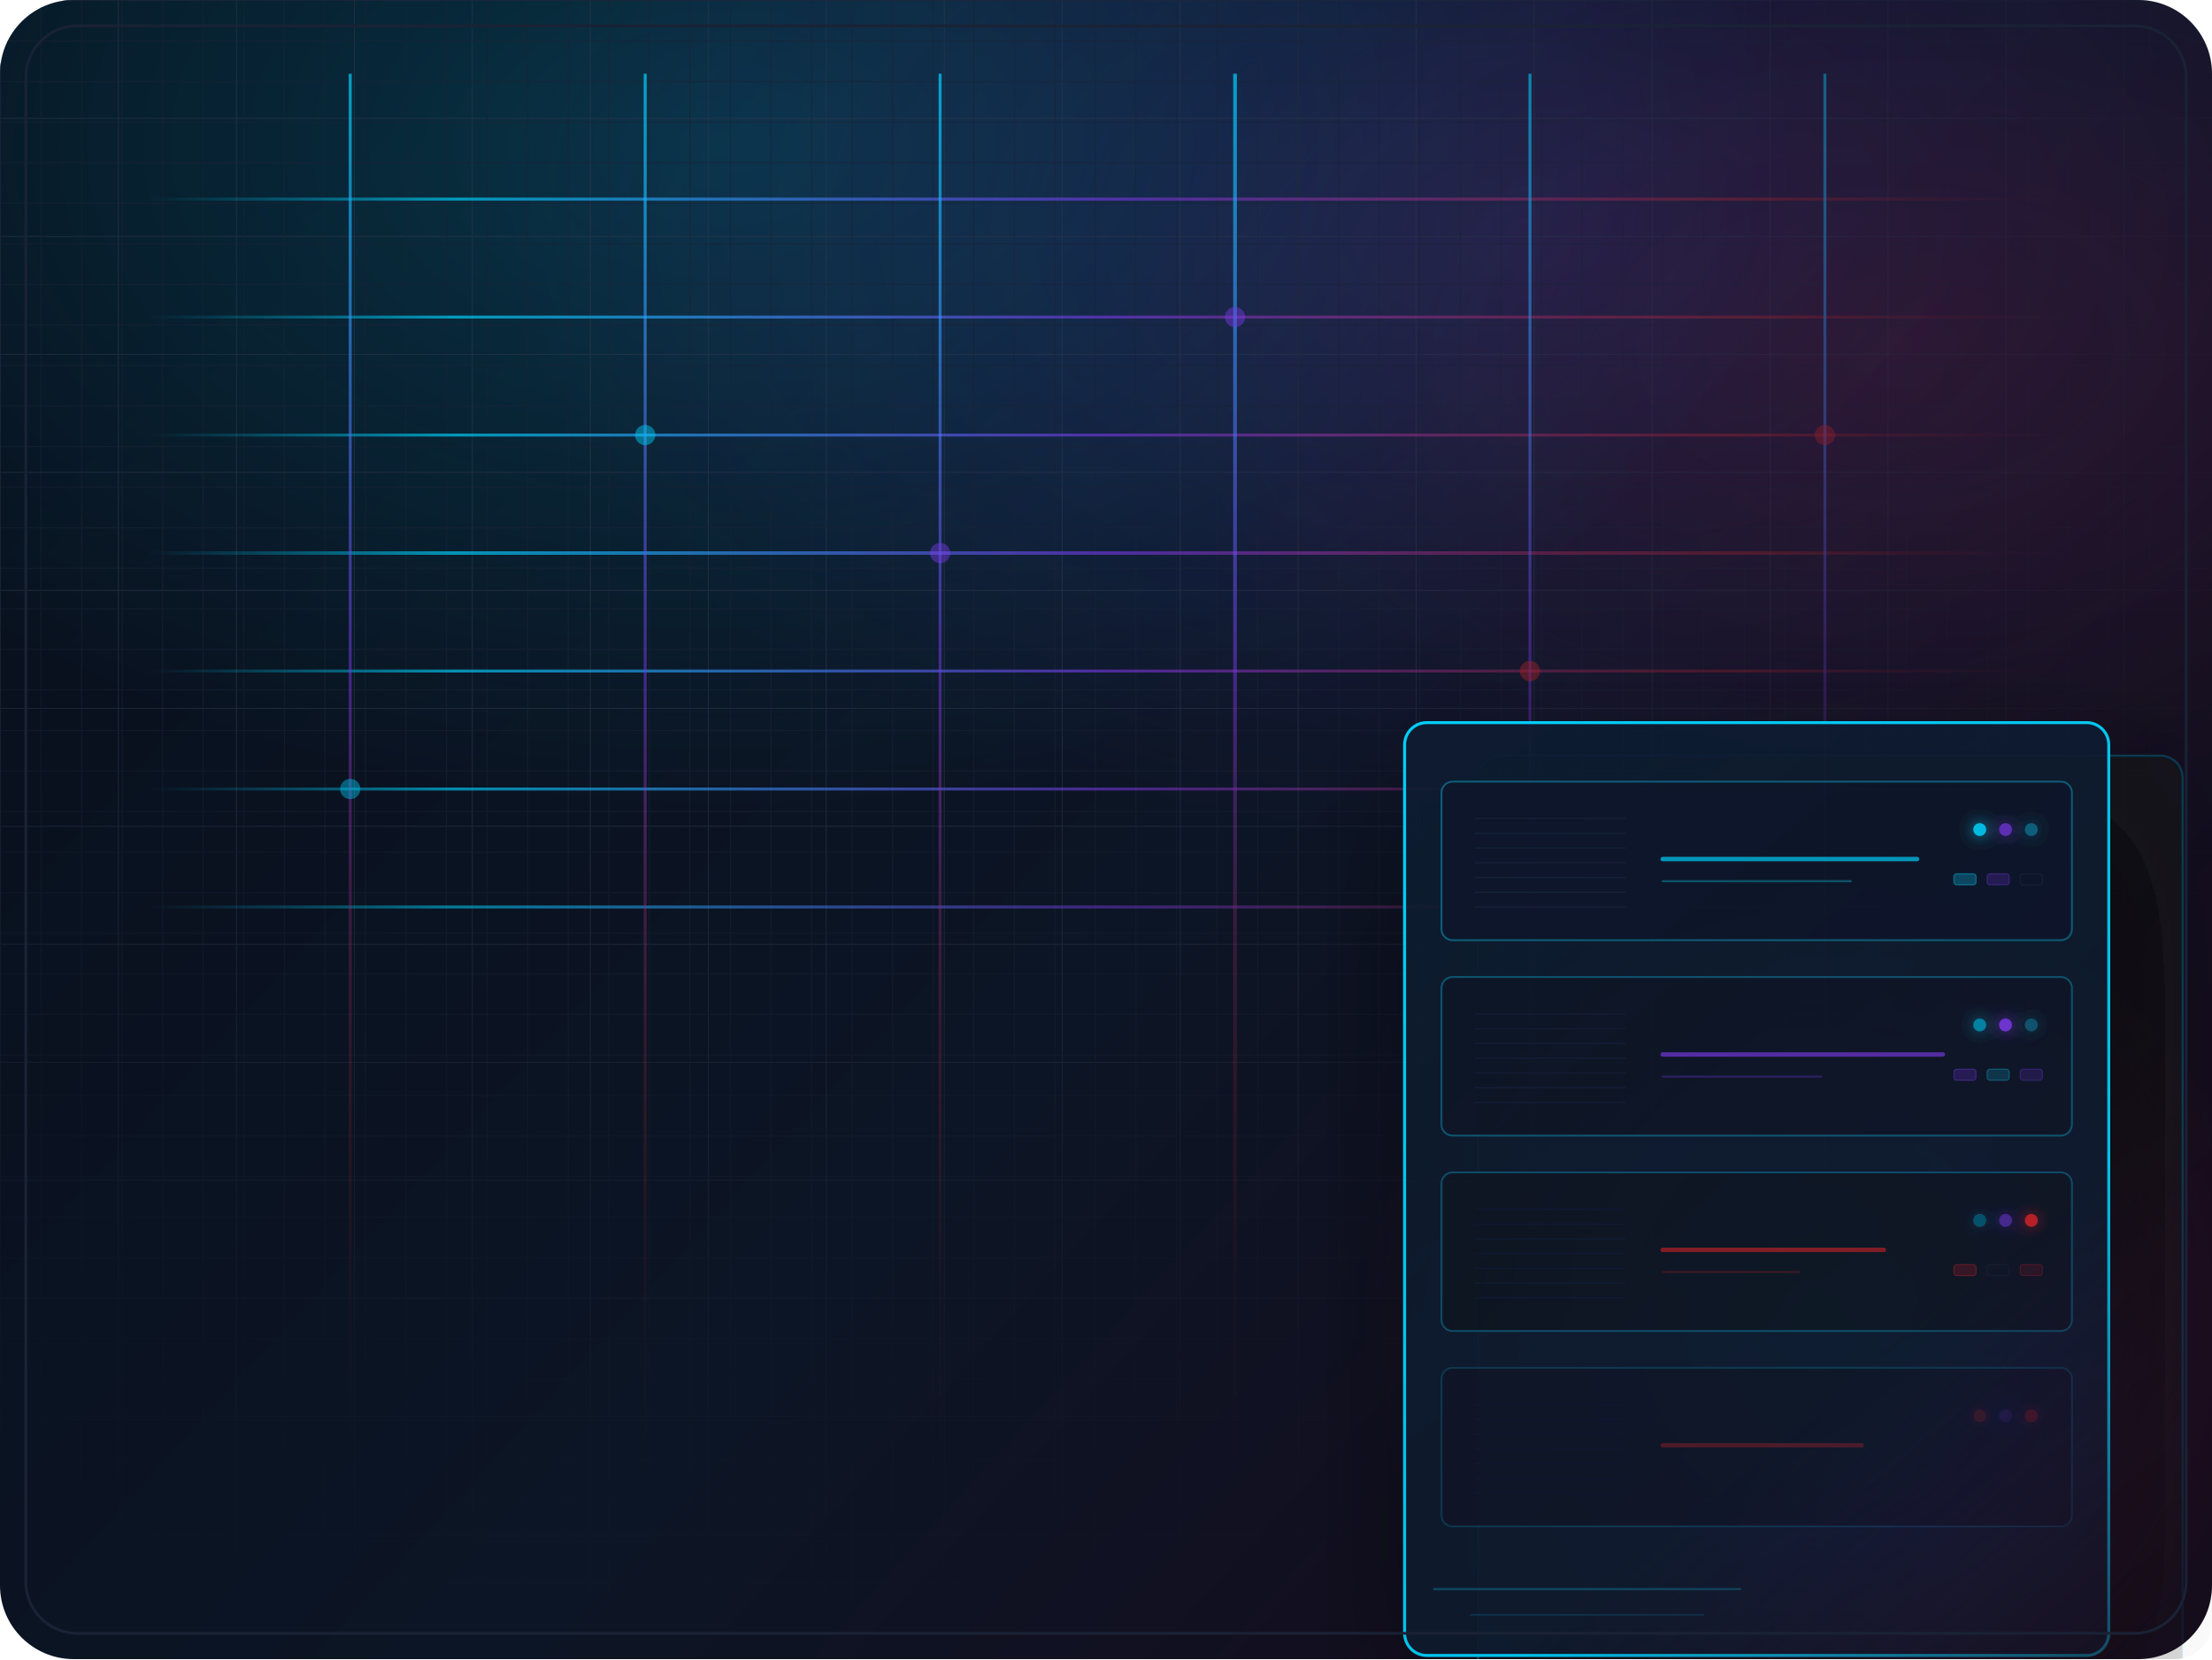
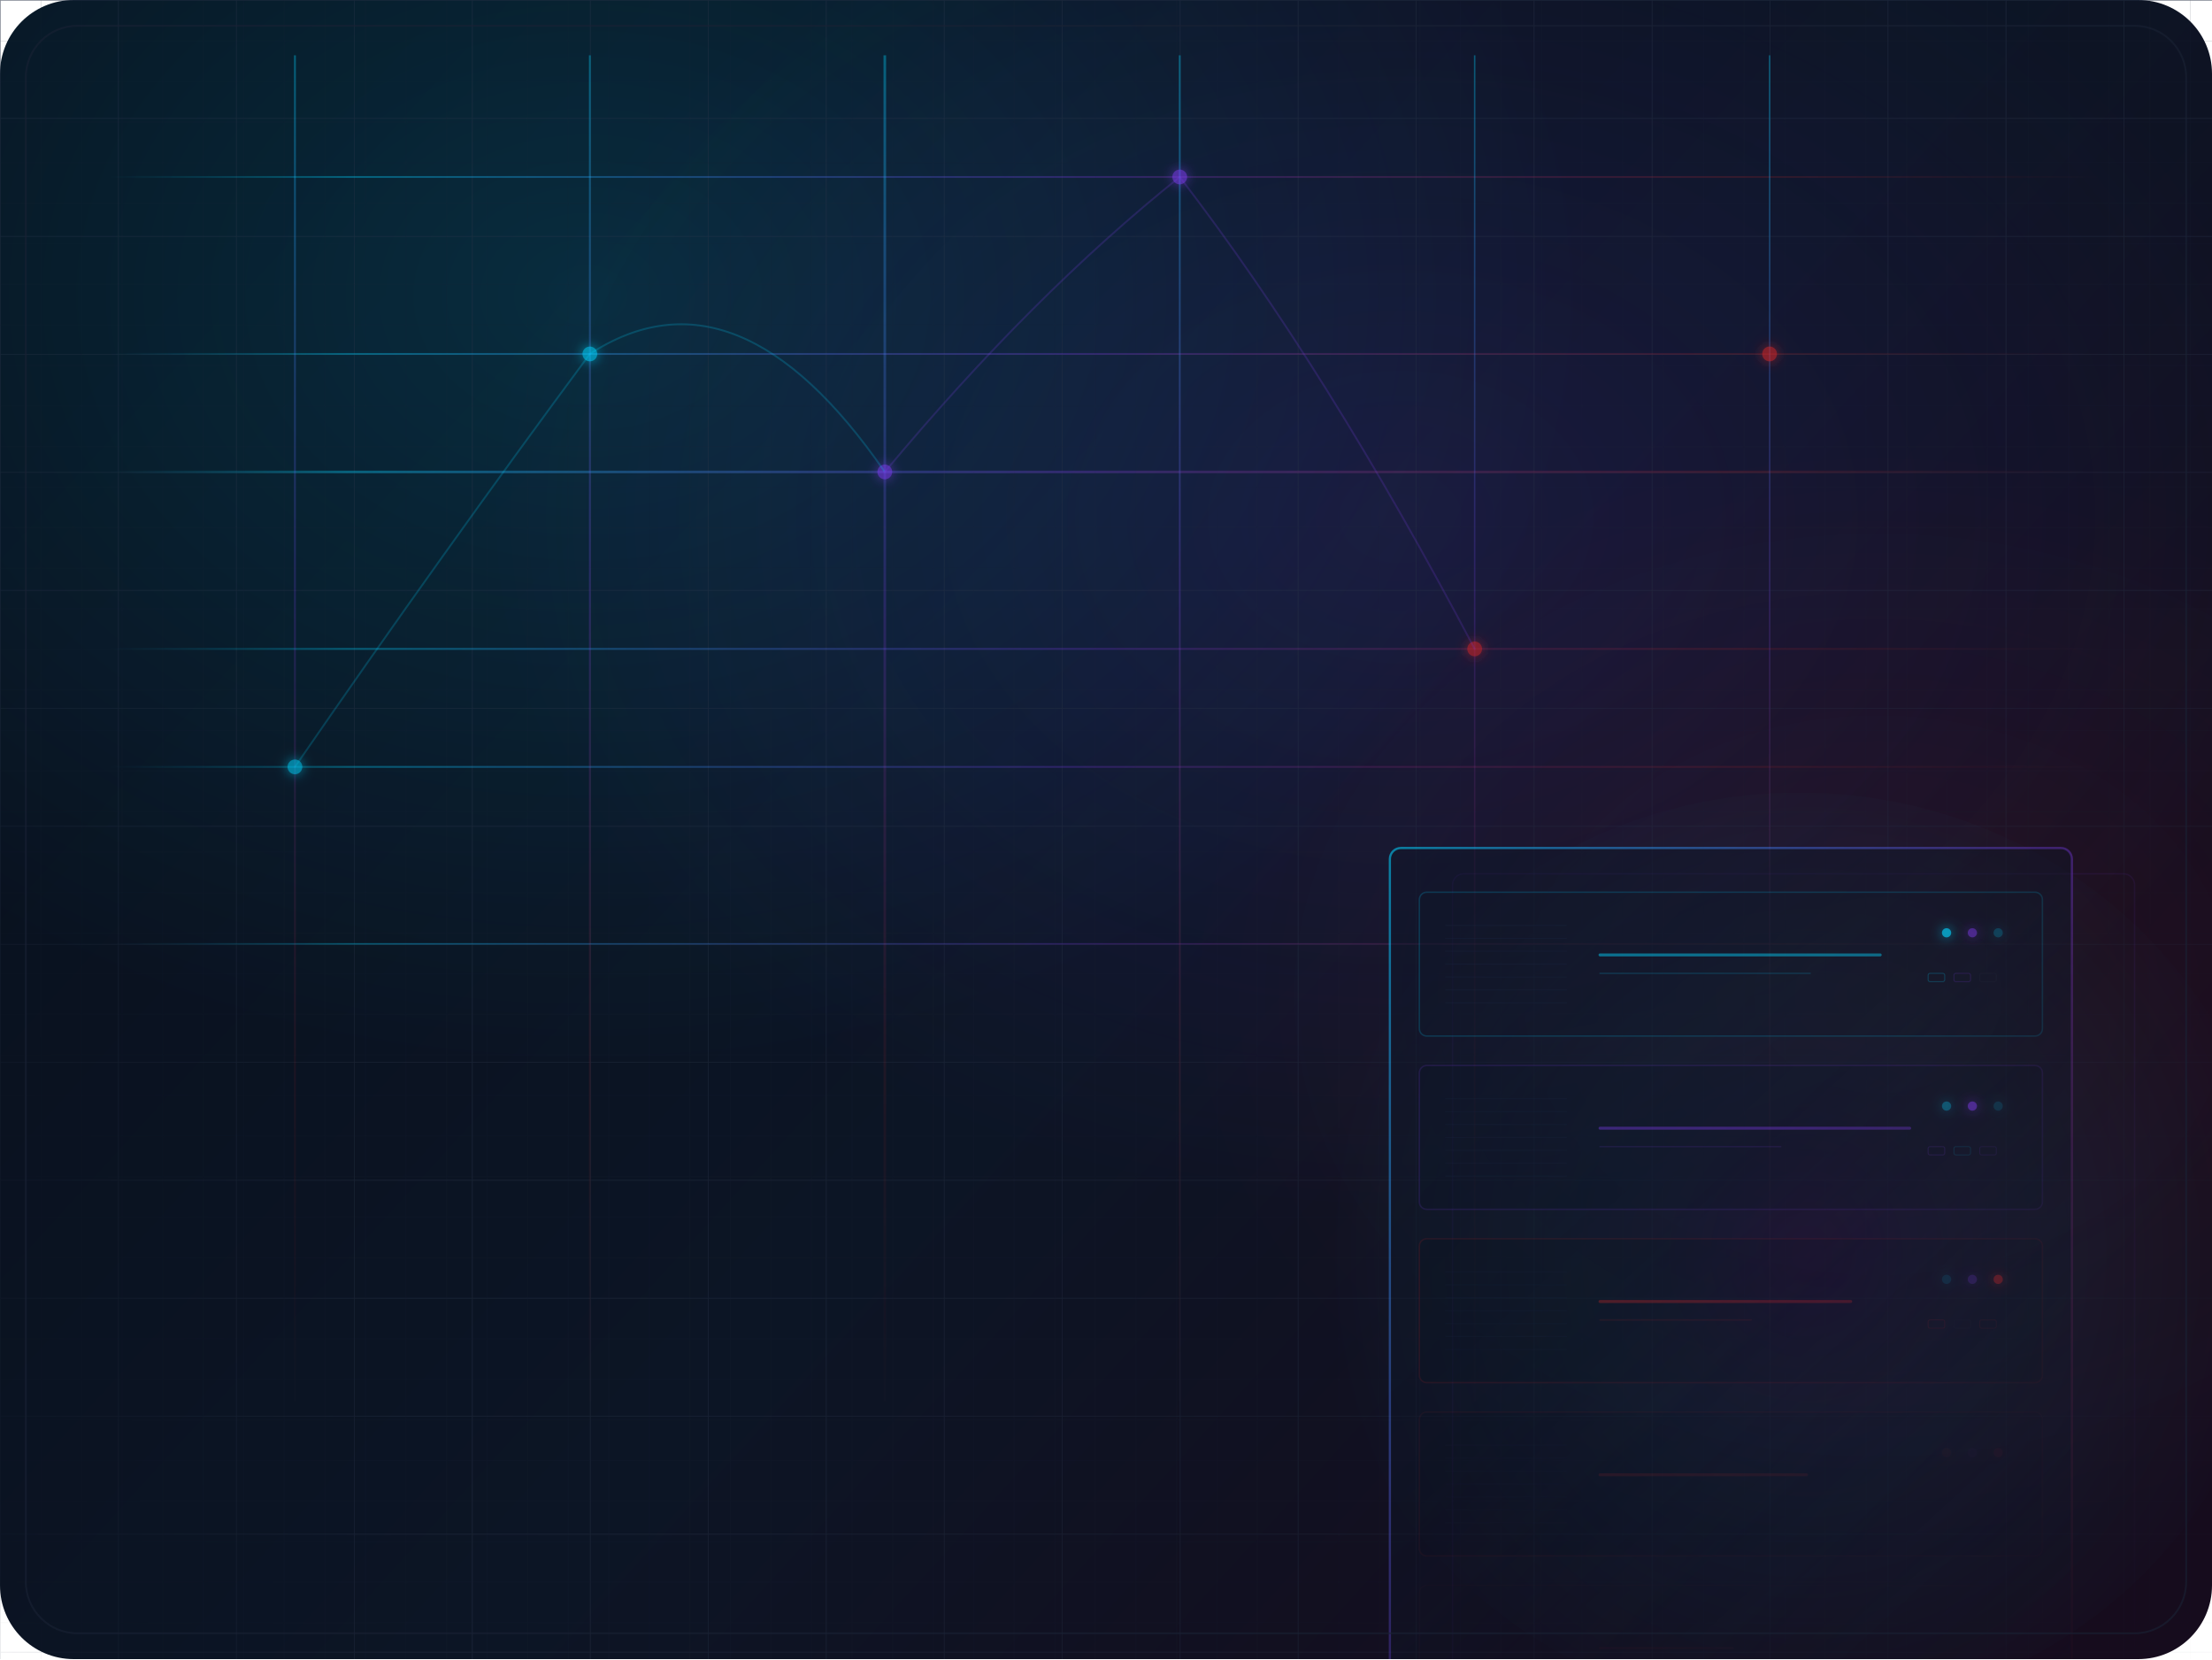
<svg xmlns="http://www.w3.org/2000/svg" width="1200" height="900" viewBox="0 0 1200 900" fill="none">
  <defs>
    <linearGradient id="bg" x1="148" y1="44" x2="1032" y2="850" gradientUnits="userSpaceOnUse">
      <stop offset="0%" stop-color="#08101D" />
      <stop offset="55%" stop-color="#0C1525" />
      <stop offset="100%" stop-color="#160C1D" />
    </linearGradient>
-     <radialGradient id="cyanGlow" cx="0" cy="0" r="1" gradientUnits="userSpaceOnUse" gradientTransform="translate(394 80) rotate(90) scale(360 580)">
-       <stop offset="0%" stop-color="#00D4FF" stop-opacity="0.18" />
+     <radialGradient id="cyanGlow" cx="0" cy="0" r="1" gradientUnits="userSpaceOnUse" gradientTransform="translate(320 160) rotate(90) scale(420 540)">
+       <stop offset="0%" stop-color="#00D4FF" stop-opacity="0.14" />
      <stop offset="100%" stop-color="#00D4FF" stop-opacity="0" />
    </radialGradient>
-     <radialGradient id="violetGlow" cx="0" cy="0" r="1" gradientUnits="userSpaceOnUse" gradientTransform="translate(826 122) rotate(90) scale(340 560)">
-       <stop offset="0%" stop-color="#7C3AED" stop-opacity="0.16" />
+     <radialGradient id="violetGlow" cx="0" cy="0" r="1" gradientUnits="userSpaceOnUse" gradientTransform="translate(760 280) rotate(90) scale(380 500)">
+       <stop offset="0%" stop-color="#7C3AED" stop-opacity="0.12" />
      <stop offset="100%" stop-color="#7C3AED" stop-opacity="0" />
    </radialGradient>
-     <radialGradient id="redGlow" cx="0" cy="0" r="1" gradientUnits="userSpaceOnUse" gradientTransform="translate(1032 190) rotate(90) scale(260 420)">
-       <stop offset="0%" stop-color="#DC2626" stop-opacity="0.10" />
+     <radialGradient id="redGlow" cx="0" cy="0" r="1" gradientUnits="userSpaceOnUse" gradientTransform="translate(1020 540) rotate(90) scale(300 380)">
+       <stop offset="0%" stop-color="#DC2626" stop-opacity="0.08" />
      <stop offset="100%" stop-color="#DC2626" stop-opacity="0" />
    </radialGradient>
    <pattern id="majorGrid" width="64" height="64" patternUnits="userSpaceOnUse">
-       <path d="M64 0H0V64" stroke="#2A3548" stroke-opacity="0.72" stroke-width="1" />
+       <path d="M64 0H0V64" stroke="#2A3548" stroke-opacity="0.55" stroke-width="0.8" />
    </pattern>
    <pattern id="minorGrid" width="22" height="22" patternUnits="userSpaceOnUse">
-       <path d="M22 0H0V22" stroke="#1A2235" stroke-opacity="0.78" stroke-width="1" />
+       <path d="M22 0H0V22" stroke="#1A2235" stroke-opacity="0.4" stroke-width="0.5" />
    </pattern>
-     <radialGradient id="gridFade" cx="0.32" cy="0.18" r="0.82" gradientUnits="objectBoundingBox">
-       <stop offset="0%" stop-color="#FFFFFF" />
-       <stop offset="38%" stop-color="#FFFFFF" stop-opacity="0.92" />
-       <stop offset="62%" stop-color="#FFFFFF" stop-opacity="0.55" />
-       <stop offset="80%" stop-color="#FFFFFF" stop-opacity="0.18" />
-       <stop offset="100%" stop-color="#FFFFFF" stop-opacity="0" />
-     </radialGradient>
+     <linearGradient id="gridFadeV" x1="0" y1="0" x2="0" y2="900" gradientUnits="userSpaceOnUse">
+       <stop offset="0%" stop-color="white" />
+       <stop offset="35%" stop-color="white" stop-opacity="0.85" />
+       <stop offset="55%" stop-color="white" stop-opacity="0.45" />
+       <stop offset="72%" stop-color="white" stop-opacity="0.12" />
+       <stop offset="100%" stop-color="white" stop-opacity="0" />
+     </linearGradient>
+     <linearGradient id="gridFadeH" x1="0" y1="0" x2="1200" y2="0" gradientUnits="userSpaceOnUse">
+       <stop offset="0%" stop-color="white" stop-opacity="0.2" />
+       <stop offset="18%" stop-color="white" />
+       <stop offset="60%" stop-color="white" stop-opacity="0.7" />
+       <stop offset="85%" stop-color="white" stop-opacity="0.25" />
+       <stop offset="100%" stop-color="white" stop-opacity="0.08" />
+     </linearGradient>
    <mask id="gridMask">
-       <rect x="0" y="0" width="1200" height="900" fill="url(#gridFade)" />
+       <rect x="0" y="0" width="1200" height="900" fill="url(#gridFadeV)" />
+       <rect x="0" y="0" width="1200" height="900" fill="url(#gridFadeH)" style="mix-blend-mode:multiply" />
    </mask>
-     <linearGradient id="brandH" x1="80" y1="0" x2="1120" y2="0" gradientUnits="userSpaceOnUse">
+     <linearGradient id="brandH" x1="60" y1="0" x2="1140" y2="0" gradientUnits="userSpaceOnUse">
      <stop offset="0%" stop-color="#00D4FF" stop-opacity="0" />
-       <stop offset="16%" stop-color="#00D4FF" stop-opacity="0.74" />
-       <stop offset="50%" stop-color="#7C3AED" stop-opacity="0.66" />
-       <stop offset="84%" stop-color="#DC2626" stop-opacity="0.46" />
+       <stop offset="12%" stop-color="#00D4FF" stop-opacity="0.5" />
+       <stop offset="48%" stop-color="#7C3AED" stop-opacity="0.4" />
+       <stop offset="82%" stop-color="#DC2626" stop-opacity="0.25" />
      <stop offset="100%" stop-color="#DC2626" stop-opacity="0" />
    </linearGradient>
-     <linearGradient id="brandV" x1="0" y1="40" x2="0" y2="814" gradientUnits="userSpaceOnUse">
-       <stop offset="0%" stop-color="#00D4FF" stop-opacity="0.82" />
-       <stop offset="42%" stop-color="#7C3AED" stop-opacity="0.58" />
-       <stop offset="76%" stop-color="#DC2626" stop-opacity="0.30" />
+     <linearGradient id="brandV" x1="0" y1="30" x2="0" y2="780" gradientUnits="userSpaceOnUse">
+       <stop offset="0%" stop-color="#00D4FF" stop-opacity="0.55" />
+       <stop offset="40%" stop-color="#7C3AED" stop-opacity="0.35" />
+       <stop offset="75%" stop-color="#DC2626" stop-opacity="0.15" />
      <stop offset="100%" stop-color="#DC2626" stop-opacity="0" />
    </linearGradient>
-     <linearGradient id="serverStroke" x1="708" y1="384" x2="1164" y2="874" gradientUnits="userSpaceOnUse">
-       <stop offset="0%" stop-color="#00D4FF" />
-       <stop offset="54%" stop-color="#7C3AED" />
-       <stop offset="100%" stop-color="#DC2626" />
-     </linearGradient>
-     <linearGradient id="serverFill" x1="724" y1="392" x2="1130" y2="852" gradientUnits="userSpaceOnUse">
-       <stop offset="0%" stop-color="#101C31" stop-opacity="0.92" />
-       <stop offset="100%" stop-color="#0A1322" stop-opacity="0.78" />
-     </linearGradient>
-     <radialGradient id="serverHalo" cx="0" cy="0" r="1" gradientUnits="userSpaceOnUse" gradientTransform="translate(986 716) rotate(90) scale(260 248)">
-       <stop offset="0%" stop-color="#00D4FF" stop-opacity="0.18" />
-       <stop offset="48%" stop-color="#7C3AED" stop-opacity="0.14" />
-       <stop offset="100%" stop-color="#DC2626" stop-opacity="0" />
-     </radialGradient>
-     <linearGradient id="serverMaskFill" x1="778" y1="436" x2="1158" y2="900" gradientUnits="userSpaceOnUse">
-       <stop offset="0%" stop-color="white" stop-opacity="0.96" />
-       <stop offset="64%" stop-color="white" stop-opacity="0.90" />
-       <stop offset="100%" stop-color="white" stop-opacity="0.28" />
+     <linearGradient id="rackStroke" x1="0" y1="0" x2="1" y2="1" gradientUnits="objectBoundingBox">
+       <stop offset="0%" stop-color="#00D4FF" stop-opacity="0.6" />
+       <stop offset="50%" stop-color="#7C3AED" stop-opacity="0.5" />
+       <stop offset="100%" stop-color="#DC2626" stop-opacity="0.35" />
+     </linearGradient>
+     <radialGradient id="serverHalo" cx="0" cy="0" r="1" gradientUnits="userSpaceOnUse" gradientTransform="translate(980 680) rotate(90) scale(280 260)">
+       <stop offset="0%" stop-color="#7C3AED" stop-opacity="0.12" />
+       <stop offset="50%" stop-color="#00D4FF" stop-opacity="0.06" />
+       <stop offset="100%" stop-color="#00D4FF" stop-opacity="0" />
+     </radialGradient>
+     <linearGradient id="serverMaskG" x1="740" y1="420" x2="1180" y2="900" gradientUnits="userSpaceOnUse">
+       <stop offset="0%" stop-color="white" stop-opacity="0.95" />
+       <stop offset="45%" stop-color="white" stop-opacity="0.75" />
+       <stop offset="75%" stop-color="white" stop-opacity="0.3" />
+       <stop offset="100%" stop-color="white" stop-opacity="0" />
    </linearGradient>
    <mask id="serverMask">
      <rect x="0" y="0" width="1200" height="900" fill="black" />
-       <rect x="700" y="352" width="500" height="548" rx="20" fill="url(#serverMaskFill)" />
+       <rect x="690" y="380" width="520" height="520" rx="8" fill="url(#serverMaskG)" />
    </mask>
-     <filter id="softShadow" x="666" y="334" width="584" height="614" filterUnits="userSpaceOnUse" color-interpolation-filters="sRGB">
-       <feDropShadow dx="0" dy="36" stdDeviation="42" flood-color="#000000" flood-opacity="0.42" />
-     </filter>
-     <filter id="ledGlow" x="-300%" y="-300%" width="700%" height="700%">
-       <feGaussianBlur stdDeviation="4" result="b" />
+     <filter id="dotGlow" x="-200%" y="-200%" width="500%" height="500%">
+       <feGaussianBlur stdDeviation="3" result="b" />
      <feMerge>
        <feMergeNode in="b" />
        <feMergeNode in="SourceGraphic" />
      </feMerge>
    </filter>
+     <filter id="softGlow" x="-100%" y="-100%" width="300%" height="300%">
+       <feGaussianBlur stdDeviation="6" result="b" />
+       <feMerge>
+         <feMergeNode in="b" />
+         <feMergeNode in="SourceGraphic" />
+       </feMerge>
+     </filter>
+     <style>
+       .twinkle{animation:twinkle 3s ease-in-out infinite}
+       .twinkle-slow{animation:twinkle 4.8s ease-in-out infinite}
+       .twinkle-fast{animation:twinkle 2s ease-in-out infinite}
+       .twinkle-drift{animation:twinkle 6.5s ease-in-out infinite}
+       .pulse-city{animation:twinkle 3.6s ease-in-out infinite}
+       .pulse-city-alt{animation:twinkle 5.2s ease-in-out infinite}
+       @keyframes twinkle{0%,100%{opacity:1}50%{opacity:.25}}
+     </style>
  </defs>
  <rect width="1200" height="900" rx="40" fill="url(#bg)" />
  <rect width="1200" height="900" rx="40" fill="url(#cyanGlow)" />
  <rect width="1200" height="900" rx="40" fill="url(#violetGlow)" />
  <rect width="1200" height="900" rx="40" fill="url(#redGlow)" />
  <g mask="url(#gridMask)">
-     <rect width="1200" height="900" rx="40" fill="url(#majorGrid)" opacity="0.94" />
-     <rect width="1200" height="900" rx="40" fill="url(#minorGrid)" opacity="0.86" />
-     <g opacity="0.92">
-       <path d="M80 108H1120" stroke="url(#brandH)" stroke-width="1.6" />
-       <path d="M80 172H1120" stroke="url(#brandH)" stroke-width="1.6" />
-       <path d="M80 236H1120" stroke="url(#brandH)" stroke-width="1.6" />
-       <path d="M80 300H1120" stroke="url(#brandH)" stroke-width="1.9" />
-       <path d="M80 364H1120" stroke="url(#brandH)" stroke-width="1.6" />
-       <path d="M80 428H1120" stroke="url(#brandH)" stroke-width="1.6" />
-       <path d="M80 492H1120" stroke="url(#brandH)" stroke-width="1.6" />
-     </g>
-     <g opacity="0.9">
-       <path d="M190 40V812" stroke="url(#brandV)" stroke-width="1.6" />
-       <path d="M350 40V812" stroke="url(#brandV)" stroke-width="1.6" />
-       <path d="M510 40V812" stroke="url(#brandV)" stroke-width="1.6" />
-       <path d="M670 40V812" stroke="url(#brandV)" stroke-width="2" />
-       <path d="M830 40V812" stroke="url(#brandV)" stroke-width="1.6" />
-       <path d="M990 40V812" stroke="url(#brandV)" stroke-width="1.6" />
-     </g>
-     <g opacity="0.46">
-       <circle cx="350" cy="236" r="5.5" fill="#00D4FF" />
-       <circle cx="510" cy="300" r="5.5" fill="#7C3AED" />
-       <circle cx="670" cy="172" r="5.5" fill="#7C3AED" />
-       <circle cx="830" cy="364" r="5.5" fill="#DC2626" />
-       <circle cx="190" cy="428" r="5.5" fill="#00D4FF" />
-       <circle cx="990" cy="236" r="5.5" fill="#DC2626" />
+     <rect width="1200" height="900" fill="url(#majorGrid)" opacity="0.8" />
+     <rect width="1200" height="900" fill="url(#minorGrid)" opacity="0.6" />
+     <g opacity="0.7">
+       <path d="M60 96H1140" stroke="url(#brandH)" stroke-width="1.0" />
+       <path d="M60 192H1140" stroke="url(#brandH)" stroke-width="1.0" />
+       <path d="M60 256H1140" stroke="url(#brandH)" stroke-width="1.4" />
+       <path d="M60 352H1140" stroke="url(#brandH)" stroke-width="1.0" />
+       <path d="M60 416H1140" stroke="url(#brandH)" stroke-width="1.0" />
+       <path d="M60 512H1140" stroke="url(#brandH)" stroke-width="0.8" />
+     </g>
+     <g opacity="0.65">
+       <path d="M160 30V760" stroke="url(#brandV)" stroke-width="1.0" />
+       <path d="M320 30V760" stroke="url(#brandV)" stroke-width="1.0" />
+       <path d="M480 30V760" stroke="url(#brandV)" stroke-width="1.4" />
+       <path d="M640 30V760" stroke="url(#brandV)" stroke-width="1.0" />
+       <path d="M800 30V760" stroke="url(#brandV)" stroke-width="0.8" />
+       <path d="M960 30V760" stroke="url(#brandV)" stroke-width="0.8" />
+     </g>
+     <g filter="url(#dotGlow)" opacity="0.6">
+       <circle cx="320" cy="192" r="4" fill="#00D4FF" class="pulse-city" />
+       <circle cx="480" cy="256" r="4" fill="#7C3AED" class="pulse-city-alt" />
+       <circle cx="640" cy="96" r="4" fill="#7C3AED" class="twinkle-drift" />
+       <circle cx="800" cy="352" r="4" fill="#DC2626" class="pulse-city" />
+       <circle cx="160" cy="416" r="4" fill="#00D4FF" class="twinkle-slow" />
+       <circle cx="960" cy="192" r="4" fill="#DC2626" class="pulse-city-alt" />
+     </g>
+     <g opacity="0.2" fill="none" stroke-width="1" stroke-linecap="round">
+       <path d="M320 192 Q400 140 480 256" stroke="#00D4FF" />
+       <path d="M480 256 Q560 160 640 96" stroke="#7C3AED" />
+       <path d="M640 96 Q720 200 800 352" stroke="#7C3AED" />
+       <path d="M160 416 Q240 300 320 192" stroke="#00D4FF" />
    </g>
  </g>
-   <ellipse cx="986" cy="716" rx="246" ry="236" fill="url(#serverHalo)" />
-   <g filter="url(#softShadow)" mask="url(#serverMask)">
-     <g transform="translate(744 392)">
-       <rect x="58" y="18" width="382" height="506" rx="12" fill="#080E1A" fill-opacity="0.6" stroke="url(#serverStroke)" stroke-opacity="0.22" stroke-width="1.2" />
-       <rect x="18" y="0" width="382" height="506" rx="12" fill="url(#serverFill)" stroke="url(#serverStroke)" stroke-width="1.6" />
-       <rect x="38" y="32" width="342" height="86" rx="6" fill="#0D1729" fill-opacity="0.86" stroke="url(#serverStroke)" stroke-opacity="0.38" stroke-width="1.0" />
-       <g stroke="#1A2844" stroke-opacity="0.6" stroke-width="0.8">
-         <path d="M56 52H138" />
-         <path d="M56 60H138" />
-         <path d="M56 68H138" />
-         <path d="M56 76H138" />
-         <path d="M56 84H138" />
-         <path d="M56 92H138" />
-         <path d="M56 100H138" />
-       </g>
-       <path d="M158 74H296" stroke="#00D4FF" stroke-opacity="0.72" stroke-width="2.4" stroke-linecap="round" />
-       <path d="M158 86H260" stroke="#00D4FF" stroke-opacity="0.32" stroke-width="1.2" stroke-linecap="round" />
-       <g filter="url(#ledGlow)">
-         <circle cx="330" cy="58" r="3.5" fill="#00D4FF" fill-opacity="0.9" />
-         <circle cx="344" cy="58" r="3.5" fill="#7C3AED" fill-opacity="0.7" />
-         <circle cx="358" cy="58" r="3.5" fill="#00D4FF" fill-opacity="0.35" />
-       </g>
-       <rect x="316" y="82" width="12" height="6" rx="1.5" fill="#00D4FF" fill-opacity="0.28" stroke="#00D4FF" stroke-opacity="0.42" stroke-width="0.6" />
-       <rect x="334" y="82" width="12" height="6" rx="1.5" fill="#7C3AED" fill-opacity="0.22" stroke="#7C3AED" stroke-opacity="0.36" stroke-width="0.6" />
-       <rect x="352" y="82" width="12" height="6" rx="1.5" fill="none" stroke="#2A3548" stroke-opacity="0.4" stroke-width="0.6" />
-       <rect x="38" y="138" width="342" height="86" rx="6" fill="#0B1526" fill-opacity="0.82" stroke="url(#serverStroke)" stroke-opacity="0.34" stroke-width="1.0" />
-       <g stroke="#1A2844" stroke-opacity="0.5" stroke-width="0.8">
-         <path d="M56 158H138" />
-         <path d="M56 166H138" />
-         <path d="M56 174H138" />
-         <path d="M56 182H138" />
-         <path d="M56 190H138" />
-         <path d="M56 198H138" />
-         <path d="M56 206H138" />
-       </g>
-       <path d="M158 180H310" stroke="#7C3AED" stroke-opacity="0.68" stroke-width="2.4" stroke-linecap="round" />
-       <path d="M158 192H244" stroke="#7C3AED" stroke-opacity="0.28" stroke-width="1.2" stroke-linecap="round" />
-       <g filter="url(#ledGlow)">
-         <circle cx="330" cy="164" r="3.5" fill="#00D4FF" fill-opacity="0.55" />
-         <circle cx="344" cy="164" r="3.5" fill="#7C3AED" fill-opacity="0.9" />
-         <circle cx="358" cy="164" r="3.5" fill="#00D4FF" fill-opacity="0.3" />
-       </g>
-       <rect x="316" y="188" width="12" height="6" rx="1.5" fill="#7C3AED" fill-opacity="0.24" stroke="#7C3AED" stroke-opacity="0.38" stroke-width="0.6" />
-       <rect x="334" y="188" width="12" height="6" rx="1.5" fill="#00D4FF" fill-opacity="0.18" stroke="#00D4FF" stroke-opacity="0.32" stroke-width="0.6" />
-       <rect x="352" y="188" width="12" height="6" rx="1.5" fill="#7C3AED" fill-opacity="0.2" stroke="#7C3AED" stroke-opacity="0.34" stroke-width="0.6" />
-       <rect x="38" y="244" width="342" height="86" rx="6" fill="#091320" fill-opacity="0.78" stroke="url(#serverStroke)" stroke-opacity="0.30" stroke-width="1.0" />
-       <g stroke="#1A2844" stroke-opacity="0.4" stroke-width="0.8">
-         <path d="M56 264H138" />
-         <path d="M56 272H138" />
-         <path d="M56 280H138" />
-         <path d="M56 288H138" />
-         <path d="M56 296H138" />
-         <path d="M56 304H138" />
-         <path d="M56 312H138" />
-       </g>
-       <path d="M158 286H278" stroke="#DC2626" stroke-opacity="0.62" stroke-width="2.4" stroke-linecap="round" />
-       <path d="M158 298H232" stroke="#DC2626" stroke-opacity="0.24" stroke-width="1.2" stroke-linecap="round" />
-       <g filter="url(#ledGlow)">
-         <circle cx="330" cy="270" r="3.5" fill="#00D4FF" fill-opacity="0.3" />
-         <circle cx="344" cy="270" r="3.5" fill="#7C3AED" fill-opacity="0.5" />
-         <circle cx="358" cy="270" r="3.5" fill="#DC2626" fill-opacity="0.85" />
-       </g>
-       <rect x="316" y="294" width="12" height="6" rx="1.5" fill="#DC2626" fill-opacity="0.22" stroke="#DC2626" stroke-opacity="0.36" stroke-width="0.6" />
-       <rect x="334" y="294" width="12" height="6" rx="1.5" fill="none" stroke="#2A3548" stroke-opacity="0.36" stroke-width="0.6" />
-       <rect x="352" y="294" width="12" height="6" rx="1.5" fill="#DC2626" fill-opacity="0.16" stroke="#DC2626" stroke-opacity="0.28" stroke-width="0.6" />
-       <rect x="38" y="350" width="342" height="86" rx="6" fill="#081020" fill-opacity="0.5" stroke="url(#serverStroke)" stroke-opacity="0.18" stroke-width="1.0" />
-       <g stroke="#1A2844" stroke-opacity="0.24" stroke-width="0.8">
-         <path d="M56 370H138" />
-         <path d="M56 378H138" />
-         <path d="M56 386H138" />
-         <path d="M56 394H138" />
-         <path d="M56 402H138" />
-         <path d="M56 410H138" />
-         <path d="M56 418H138" />
-       </g>
-       <path d="M158 392H266" stroke="#DC2626" stroke-opacity="0.34" stroke-width="2.4" stroke-linecap="round" />
-       <g filter="url(#ledGlow)" opacity="0.5">
-         <circle cx="330" cy="376" r="3.5" fill="#DC2626" fill-opacity="0.4" />
-         <circle cx="344" cy="376" r="3.5" fill="#7C3AED" fill-opacity="0.3" />
-         <circle cx="358" cy="376" r="3.5" fill="#DC2626" fill-opacity="0.55" />
-       </g>
-       <path d="M34 470H200" stroke="url(#serverStroke)" stroke-opacity="0.26" stroke-width="1.2" stroke-linecap="round" />
-       <path d="M54 484H180" stroke="url(#serverStroke)" stroke-opacity="0.14" stroke-width="1.0" stroke-linecap="round" />
+   <ellipse cx="976" cy="680" rx="260" ry="250" fill="url(#serverHalo)" />
+   <g mask="url(#serverMask)">
+     <g transform="translate(740 460)">
+       <rect x="48" y="14" width="370" height="500" rx="6" fill="none" stroke="#7C3AED" stroke-opacity="0.12" stroke-width="0.8" />
+       <rect x="14" y="0" width="370" height="500" rx="6" fill="#0C1628" fill-opacity="0.5" stroke="url(#rackStroke)" stroke-width="1.2" />
+       <rect x="30" y="24" width="338" height="78" rx="4" fill="#0D1729" fill-opacity="0.4" stroke="#00D4FF" stroke-opacity="0.2" stroke-width="0.8" />
+       <g stroke="#1A2844" stroke-opacity="0.35" stroke-width="0.5">
+         <path d="M44 42H110" />
+         <path d="M44 49H110" />
+         <path d="M44 56H110" />
+         <path d="M44 63H110" />
+         <path d="M44 70H110" />
+         <path d="M44 77H110" />
+         <path d="M44 84H110" />
+       </g>
+       <path d="M128 58H280" stroke="#00D4FF" stroke-opacity="0.55" stroke-width="1.6" stroke-linecap="round" />
+       <path d="M128 68H242" stroke="#00D4FF" stroke-opacity="0.18" stroke-width="0.8" stroke-linecap="round" />
+       <g filter="url(#dotGlow)">
+         <circle cx="316" cy="46" r="2.5" fill="#00D4FF" fill-opacity="0.85" class="twinkle-fast" />
+         <circle cx="330" cy="46" r="2.5" fill="#7C3AED" fill-opacity="0.6" />
+         <circle cx="344" cy="46" r="2.5" fill="#00D4FF" fill-opacity="0.25" />
+       </g>
+       <rect x="306" y="68" width="9" height="4.5" rx="1" fill="none" stroke="#00D4FF" stroke-opacity="0.3" stroke-width="0.5" />
+       <rect x="320" y="68" width="9" height="4.5" rx="1" fill="none" stroke="#7C3AED" stroke-opacity="0.25" stroke-width="0.5" />
+       <rect x="334" y="68" width="9" height="4.5" rx="1" fill="none" stroke="#2A3548" stroke-opacity="0.2" stroke-width="0.5" />
+       <rect x="30" y="118" width="338" height="78" rx="4" fill="#0B1526" fill-opacity="0.35" stroke="#7C3AED" stroke-opacity="0.18" stroke-width="0.8" />
+       <g stroke="#1A2844" stroke-opacity="0.28" stroke-width="0.5">
+         <path d="M44 136H110" />
+         <path d="M44 143H110" />
+         <path d="M44 150H110" />
+         <path d="M44 157H110" />
+         <path d="M44 164H110" />
+         <path d="M44 171H110" />
+         <path d="M44 178H110" />
+       </g>
+       <path d="M128 152H296" stroke="#7C3AED" stroke-opacity="0.5" stroke-width="1.6" stroke-linecap="round" />
+       <path d="M128 162H226" stroke="#7C3AED" stroke-opacity="0.15" stroke-width="0.8" stroke-linecap="round" />
+       <g filter="url(#dotGlow)">
+         <circle cx="316" cy="140" r="2.5" fill="#00D4FF" fill-opacity="0.45" />
+         <circle cx="330" cy="140" r="2.5" fill="#7C3AED" fill-opacity="0.8" class="twinkle" />
+         <circle cx="344" cy="140" r="2.5" fill="#00D4FF" fill-opacity="0.2" />
+       </g>
+       <rect x="306" y="162" width="9" height="4.5" rx="1" fill="none" stroke="#7C3AED" stroke-opacity="0.25" stroke-width="0.5" />
+       <rect x="320" y="162" width="9" height="4.5" rx="1" fill="none" stroke="#00D4FF" stroke-opacity="0.2" stroke-width="0.5" />
+       <rect x="334" y="162" width="9" height="4.5" rx="1" fill="none" stroke="#7C3AED" stroke-opacity="0.18" stroke-width="0.5" />
+       <rect x="30" y="212" width="338" height="78" rx="4" fill="#091320" fill-opacity="0.3" stroke="#DC2626" stroke-opacity="0.15" stroke-width="0.8" />
+       <g stroke="#1A2844" stroke-opacity="0.22" stroke-width="0.5">
+         <path d="M44 230H110" />
+         <path d="M44 237H110" />
+         <path d="M44 244H110" />
+         <path d="M44 251H110" />
+         <path d="M44 258H110" />
+         <path d="M44 265H110" />
+         <path d="M44 272H110" />
+       </g>
+       <path d="M128 246H264" stroke="#DC2626" stroke-opacity="0.42" stroke-width="1.6" stroke-linecap="round" />
+       <path d="M128 256H210" stroke="#DC2626" stroke-opacity="0.14" stroke-width="0.8" stroke-linecap="round" />
+       <g filter="url(#dotGlow)">
+         <circle cx="316" cy="234" r="2.5" fill="#00D4FF" fill-opacity="0.2" />
+         <circle cx="330" cy="234" r="2.5" fill="#7C3AED" fill-opacity="0.4" />
+         <circle cx="344" cy="234" r="2.5" fill="#DC2626" fill-opacity="0.75" class="twinkle-slow" />
+       </g>
+       <rect x="306" y="256" width="9" height="4.5" rx="1" fill="none" stroke="#DC2626" stroke-opacity="0.22" stroke-width="0.5" />
+       <rect x="320" y="256" width="9" height="4.5" rx="1" fill="none" stroke="#2A3548" stroke-opacity="0.15" stroke-width="0.5" />
+       <rect x="334" y="256" width="9" height="4.5" rx="1" fill="none" stroke="#DC2626" stroke-opacity="0.15" stroke-width="0.5" />
+       <rect x="30" y="306" width="338" height="78" rx="4" fill="#081020" fill-opacity="0.18" stroke="#DC2626" stroke-opacity="0.08" stroke-width="0.8" />
+       <g stroke="#1A2844" stroke-opacity="0.12" stroke-width="0.5">
+         <path d="M44 324H110" />
+         <path d="M44 331H110" />
+         <path d="M44 338H110" />
+         <path d="M44 345H110" />
+         <path d="M44 352H110" />
+         <path d="M44 359H110" />
+         <path d="M44 366H110" />
+       </g>
+       <path d="M128 340H240" stroke="#DC2626" stroke-opacity="0.2" stroke-width="1.6" stroke-linecap="round" />
+       <g filter="url(#dotGlow)" opacity="0.35">
+         <circle cx="316" cy="328" r="2.5" fill="#DC2626" fill-opacity="0.3" />
+         <circle cx="330" cy="328" r="2.5" fill="#7C3AED" fill-opacity="0.2" />
+         <circle cx="344" cy="328" r="2.5" fill="#DC2626" fill-opacity="0.4" />
+       </g>
+       <rect x="30" y="400" width="338" height="78" rx="4" fill="none" stroke="#DC2626" stroke-opacity="0.04" stroke-width="0.6" />
+       <path d="M128 434H200" stroke="#DC2626" stroke-opacity="0.08" stroke-width="1.2" stroke-linecap="round" />
+       <path d="M30 488H180" stroke="url(#rackStroke)" stroke-opacity="0.15" stroke-width="0.8" stroke-linecap="round" />
    </g>
  </g>
-   <rect x="14" y="14" width="1172" height="872" rx="28" stroke="#1A2235" stroke-width="1.5" />
+   <rect x="14" y="14" width="1172" height="872" rx="28" stroke="#1A2235" stroke-opacity="0.6" stroke-width="1" />
</svg>
